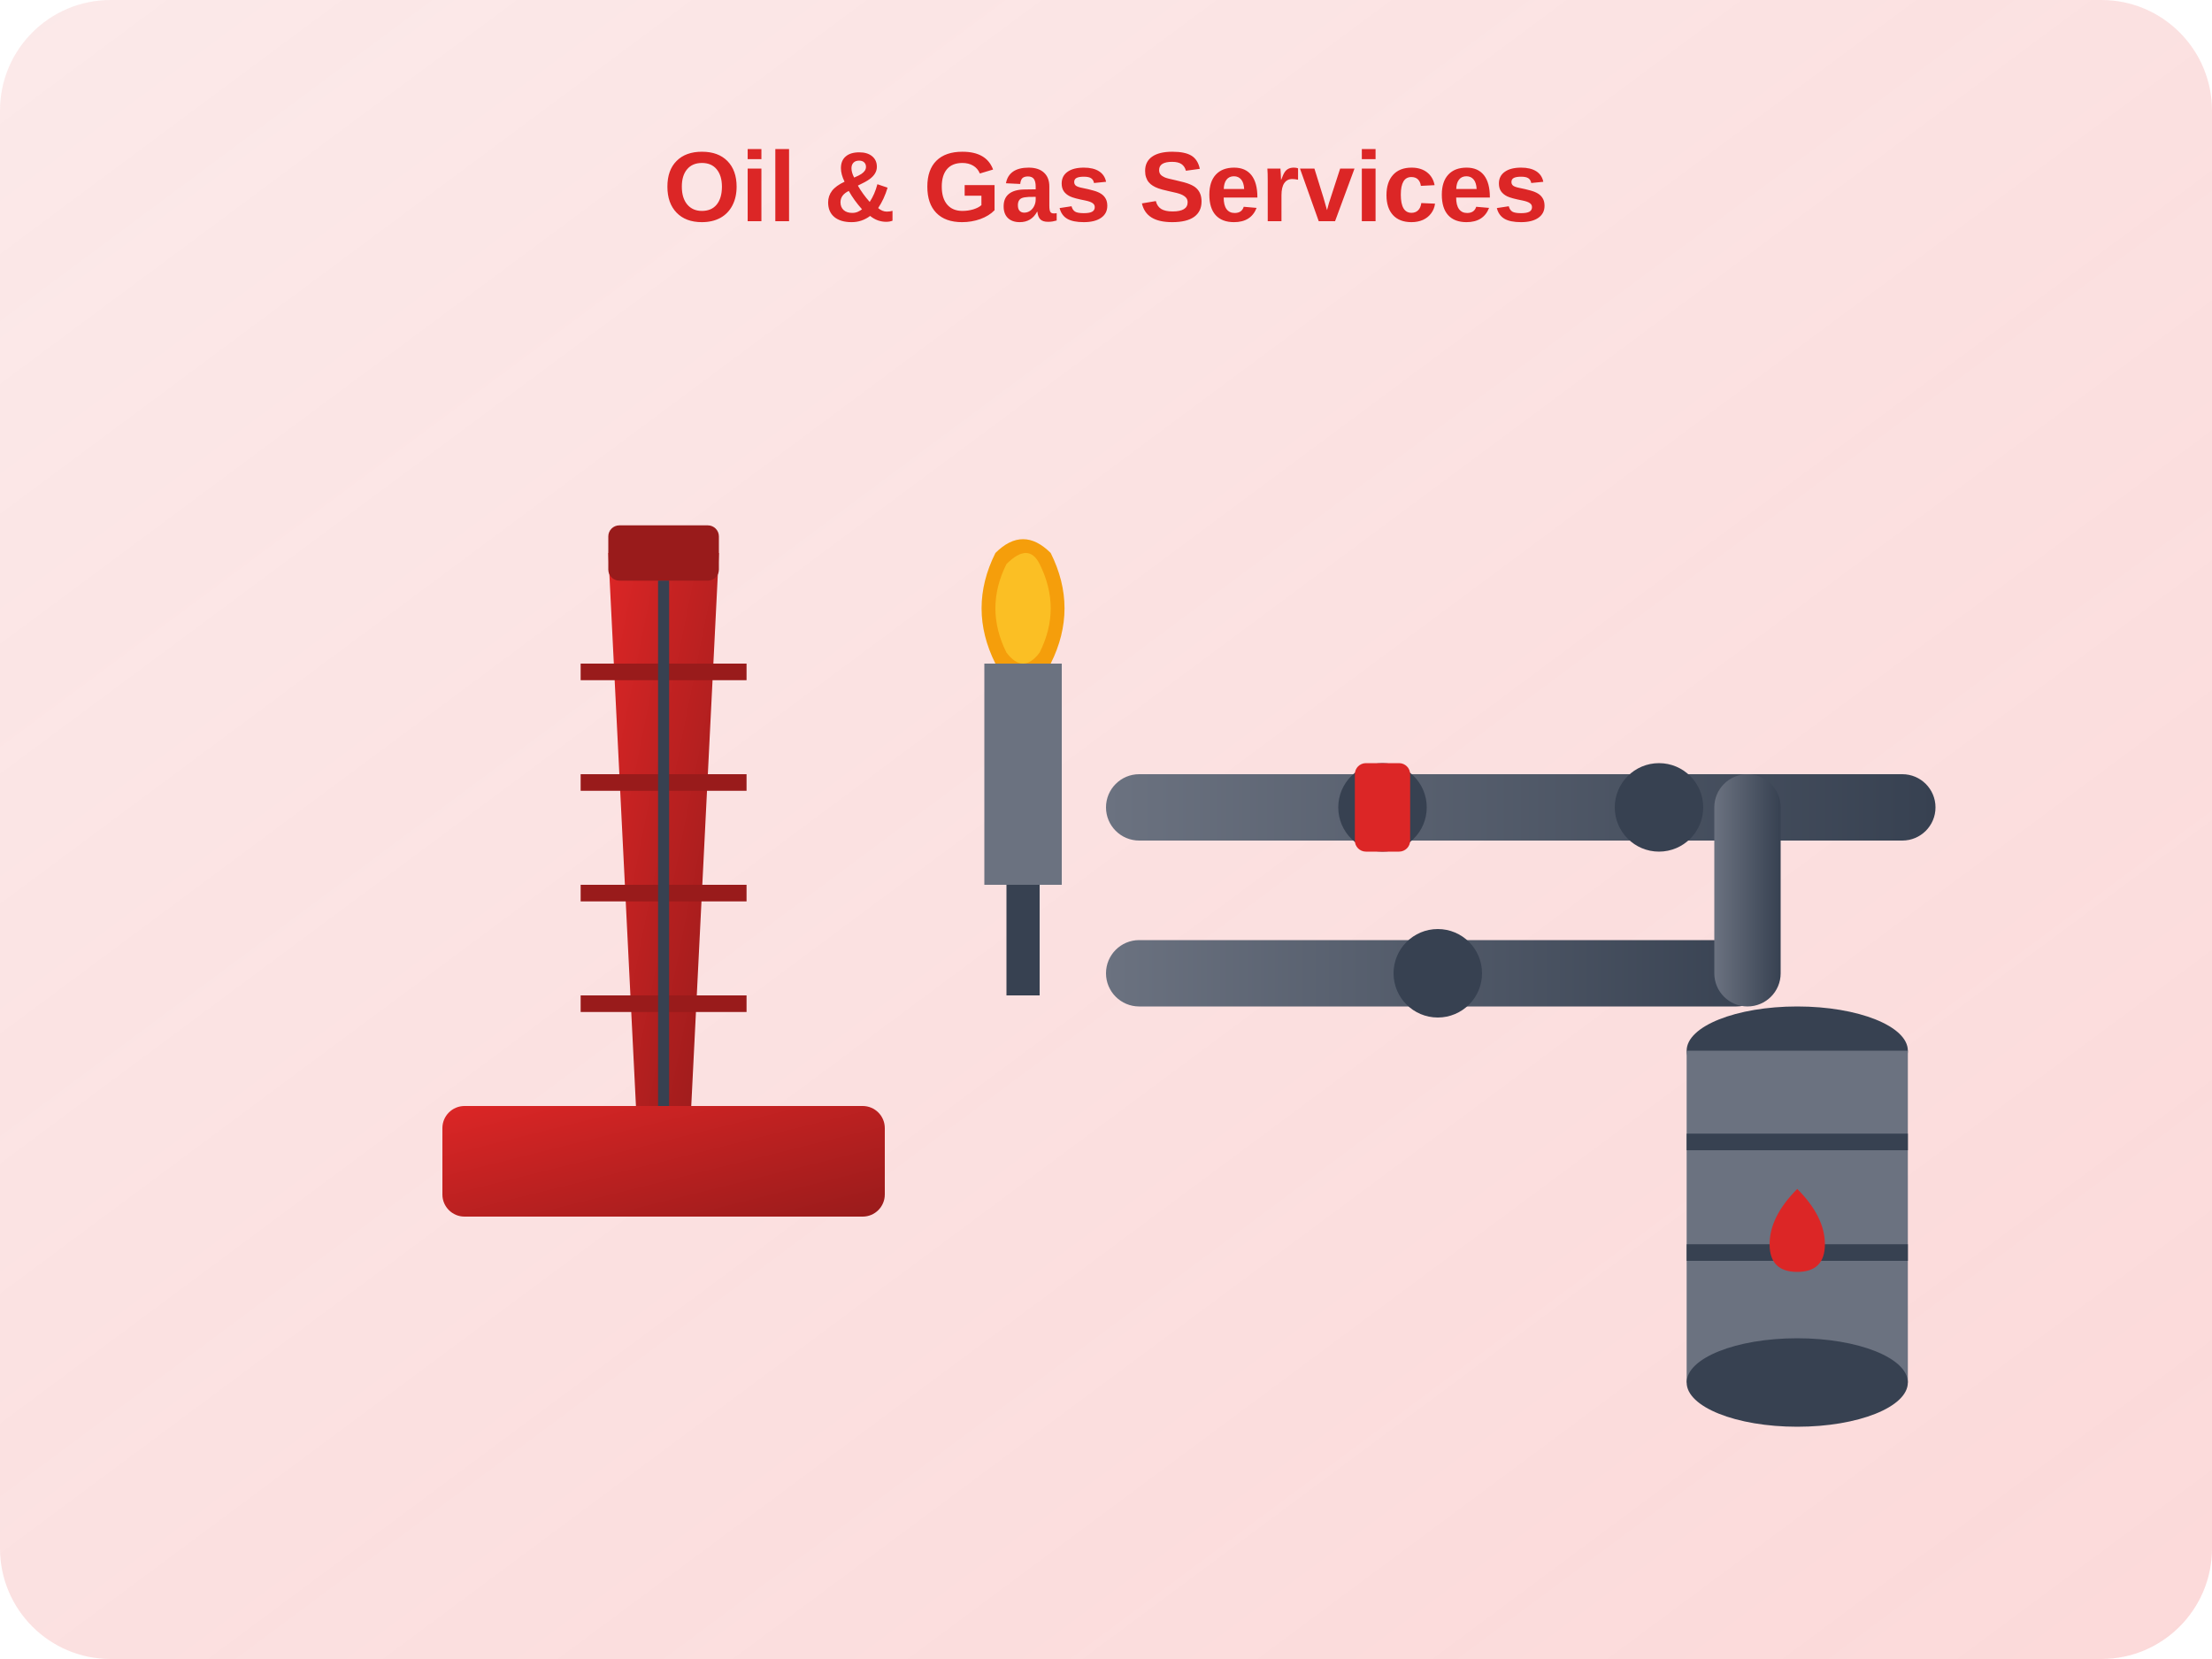
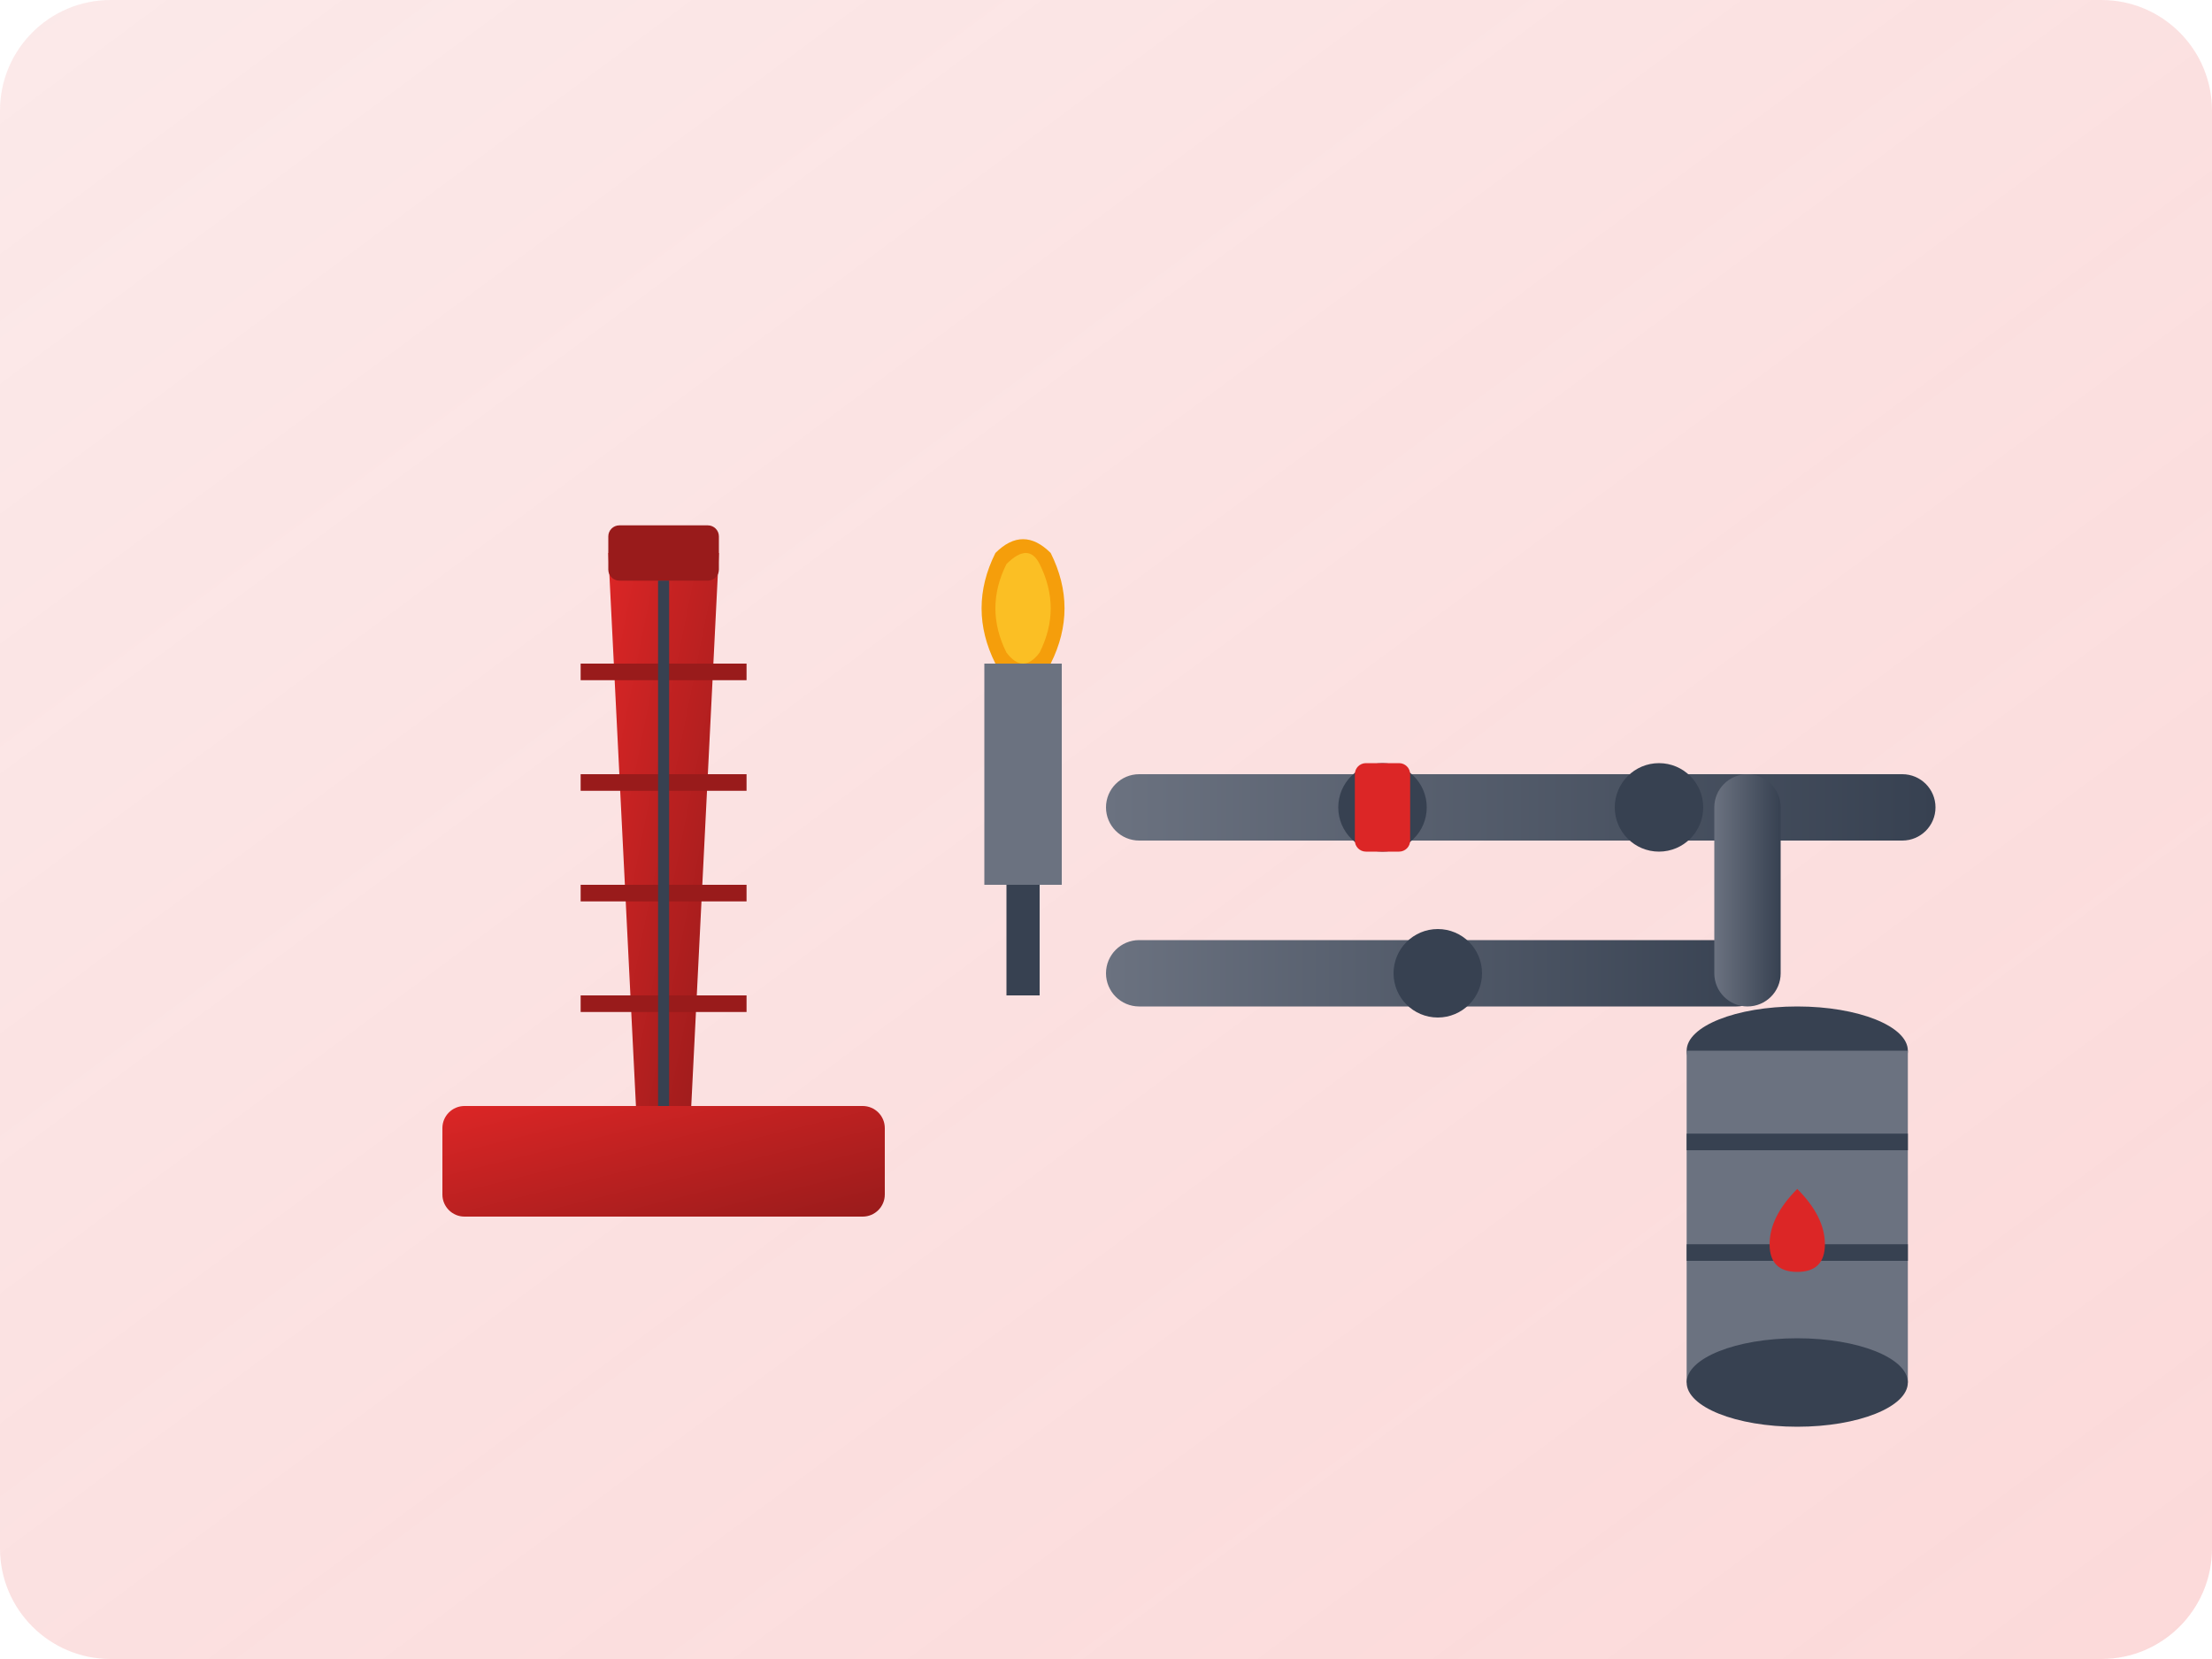
<svg xmlns="http://www.w3.org/2000/svg" width="400" height="300" viewBox="0 0 400 300" fill="none">
  <defs>
    <linearGradient id="oilGasGradient" x1="0%" y1="0%" x2="100%" y2="100%">
      <stop offset="0%" style="stop-color:#dc2626;stop-opacity:0.1" />
      <stop offset="100%" style="stop-color:#ef4444;stop-opacity:0.2" />
    </linearGradient>
    <linearGradient id="rigGradient" x1="0%" y1="0%" x2="100%" y2="100%">
      <stop offset="0%" style="stop-color:#dc2626;stop-opacity:1" />
      <stop offset="100%" style="stop-color:#991b1b;stop-opacity:1" />
    </linearGradient>
    <linearGradient id="pipeGradient" x1="0%" y1="0%" x2="100%" y2="0%">
      <stop offset="0%" style="stop-color:#6b7280;stop-opacity:1" />
      <stop offset="100%" style="stop-color:#374151;stop-opacity:1" />
    </linearGradient>
  </defs>
  <rect width="400" height="300" fill="url(#oilGasGradient)" rx="20" />
  <g transform="translate(80, 60)">
    <rect x="0" y="140" width="80" height="20" fill="url(#rigGradient)" rx="4" />
    <polygon points="35,140 45,140 50,40 30,40" fill="url(#rigGradient)" />
    <rect x="25" y="60" width="30" height="3" fill="#991b1b" />
    <rect x="25" y="80" width="30" height="3" fill="#991b1b" />
    <rect x="25" y="100" width="30" height="3" fill="#991b1b" />
    <rect x="25" y="120" width="30" height="3" fill="#991b1b" />
    <rect x="30" y="35" width="20" height="10" fill="#991b1b" rx="2" />
    <line x1="40" y1="45" x2="40" y2="140" stroke="#374151" stroke-width="2" />
  </g>
  <g transform="translate(200, 120)">
    <rect x="0" y="20" width="150" height="12" fill="url(#pipeGradient)" rx="6" />
    <rect x="0" y="50" width="120" height="12" fill="url(#pipeGradient)" rx="6" />
    <rect x="110" y="20" width="12" height="42" fill="url(#pipeGradient)" rx="6" />
    <circle cx="50" cy="26" r="8" fill="#374151" />
    <circle cx="100" cy="26" r="8" fill="#374151" />
    <circle cx="60" cy="56" r="8" fill="#374151" />
    <rect x="45" y="18" width="10" height="16" fill="#dc2626" rx="2" />
  </g>
  <g transform="translate(300, 180)">
    <ellipse cx="25" cy="10" rx="20" ry="8" fill="#374151" />
    <rect x="5" y="10" width="40" height="60" fill="#6b7280" />
    <ellipse cx="25" cy="70" rx="20" ry="8" fill="#374151" />
    <rect x="5" y="25" width="40" height="3" fill="#374151" />
    <rect x="5" y="45" width="40" height="3" fill="#374151" />
    <path d="M25,35 Q20,40 20,45 Q20,50 25,50 Q30,50 30,45 Q30,40 25,35 Z" fill="#dc2626" />
  </g>
  <g transform="translate(160, 80)">
    <path d="M20,40 Q15,30 20,20 Q25,15 30,20 Q35,30 30,40 Q25,45 20,40 Z" fill="#f59e0b" />
    <path d="M22,38 Q18,30 22,22 Q26,18 28,22 Q32,30 28,38 Q25,42 22,38 Z" fill="#fbbf24" />
    <rect x="18" y="40" width="14" height="40" fill="#6b7280" />
    <rect x="22" y="80" width="6" height="20" fill="#374151" />
  </g>
-   <text x="200" y="40" text-anchor="middle" fill="#dc2626" font-family="Arial, sans-serif" font-size="18" font-weight="bold">
-     Oil &amp; Gas Services
-   </text>
</svg>
